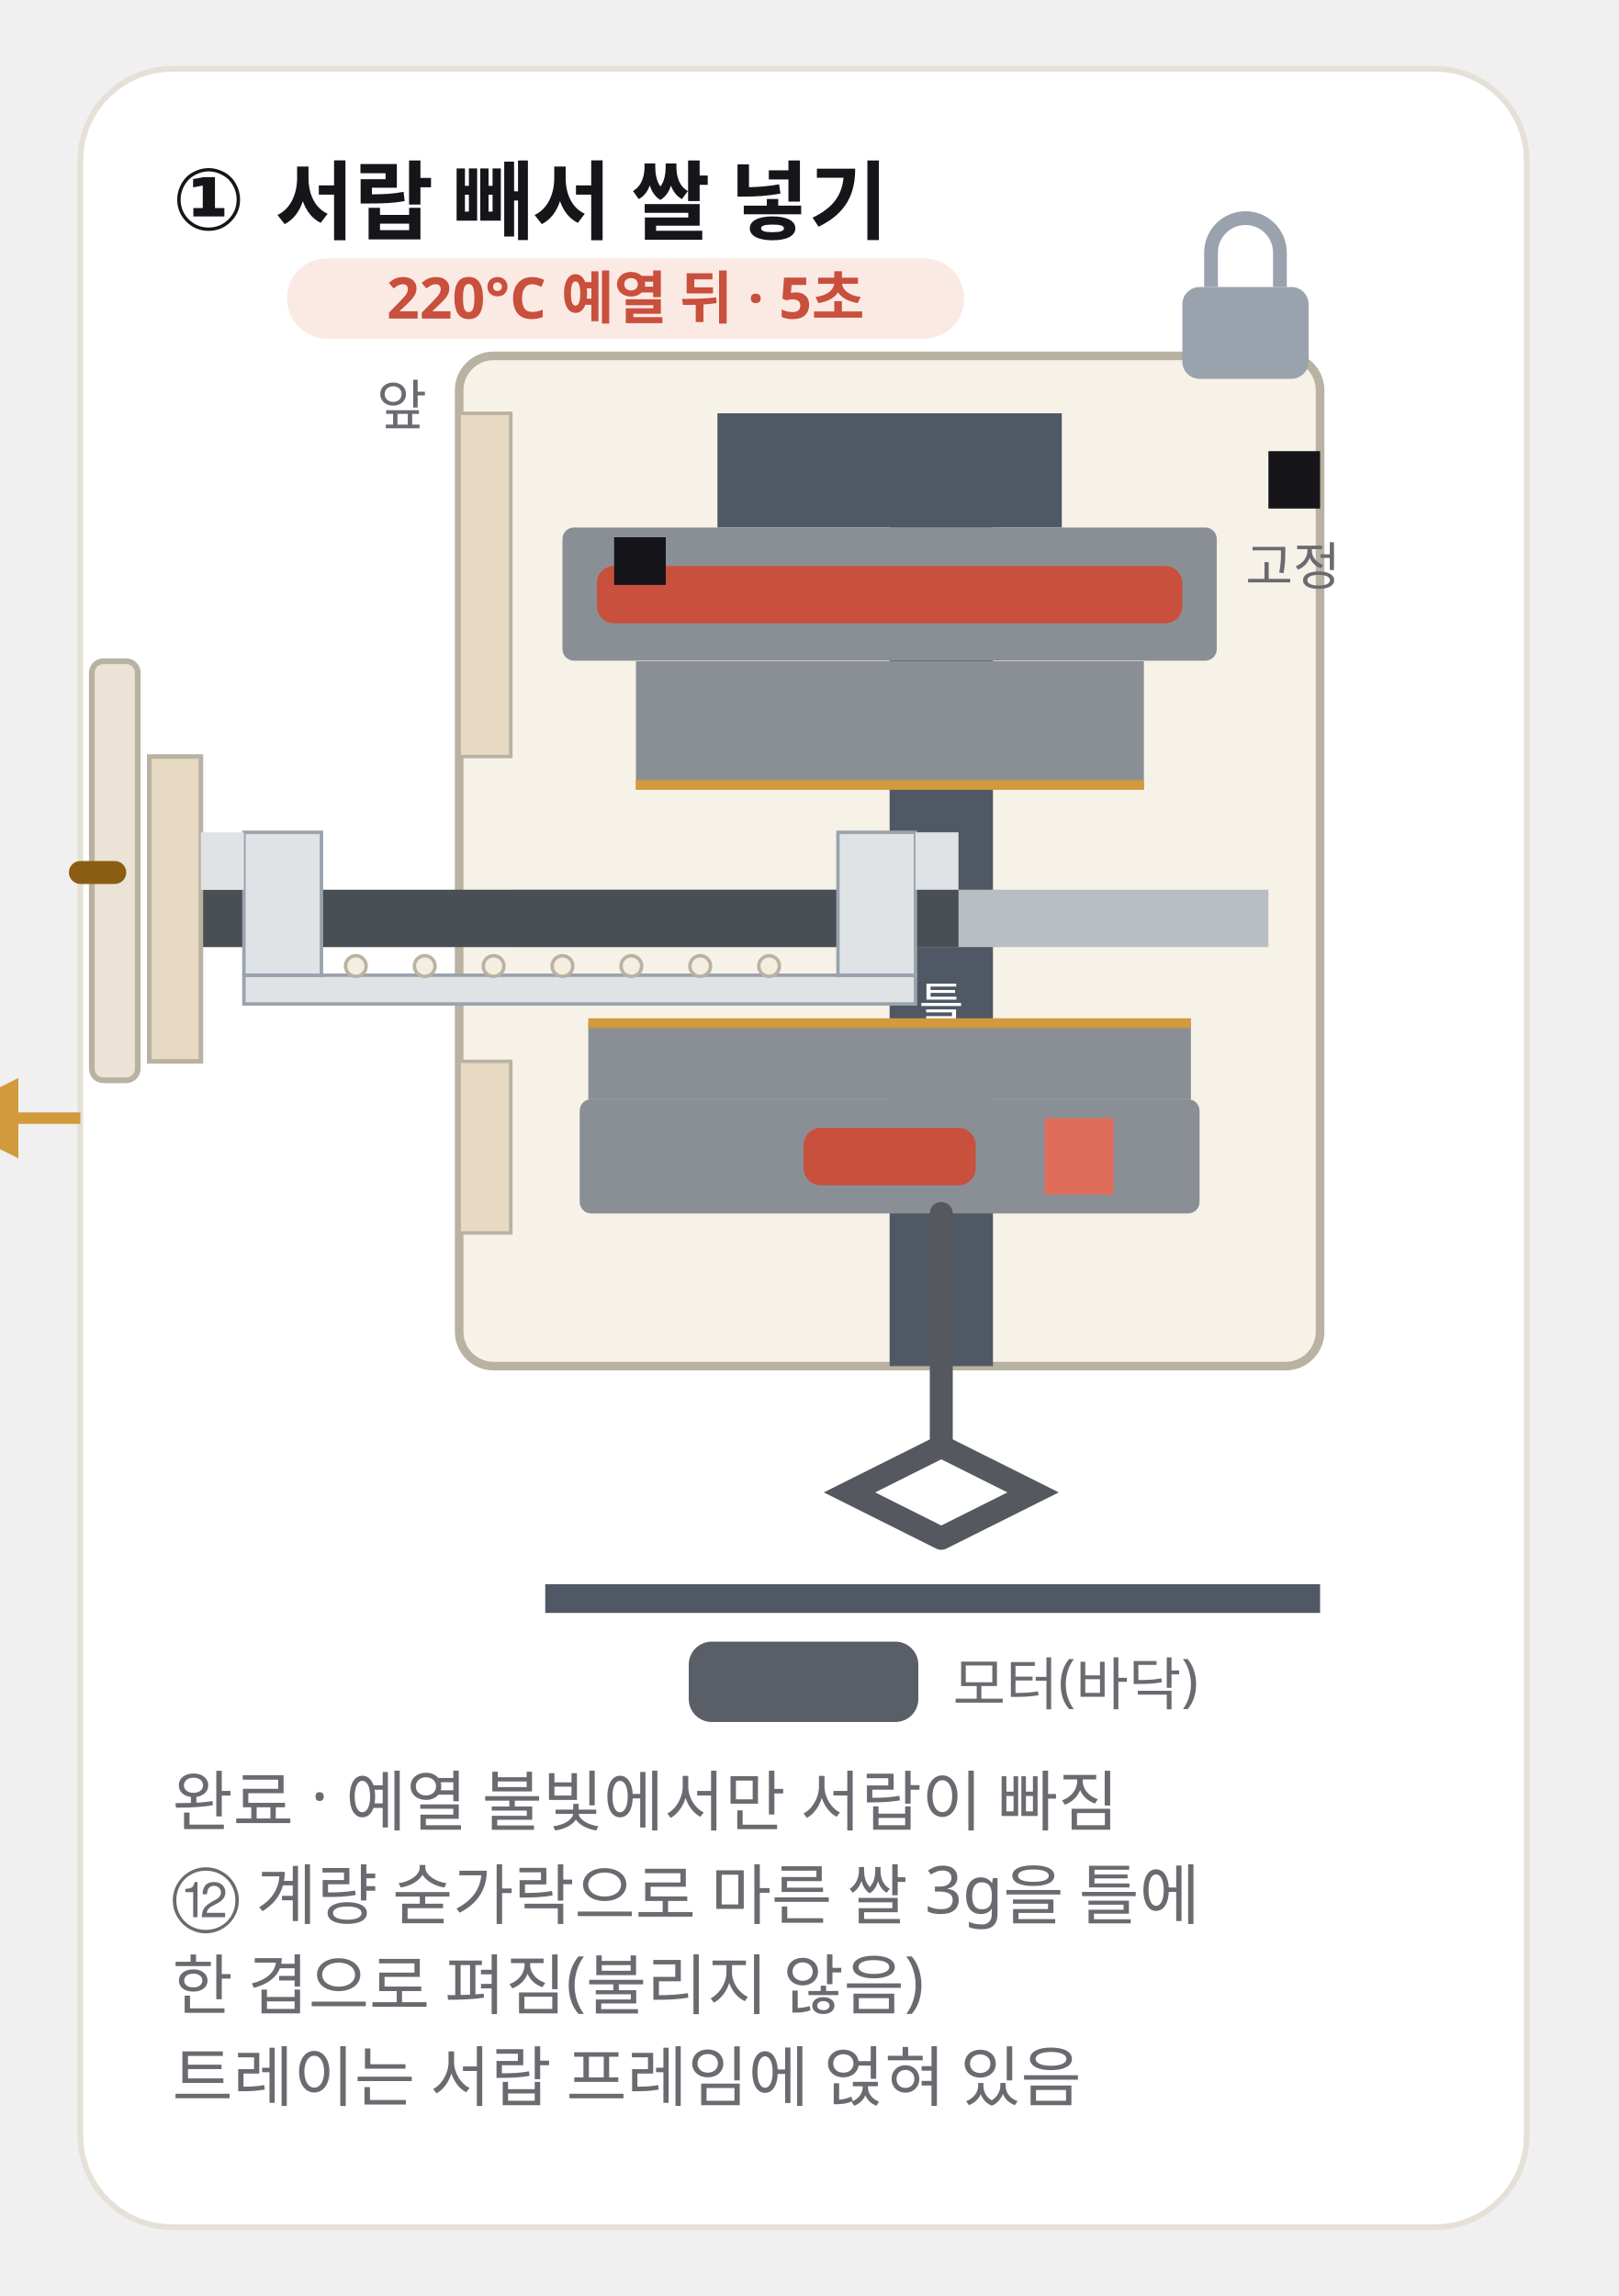
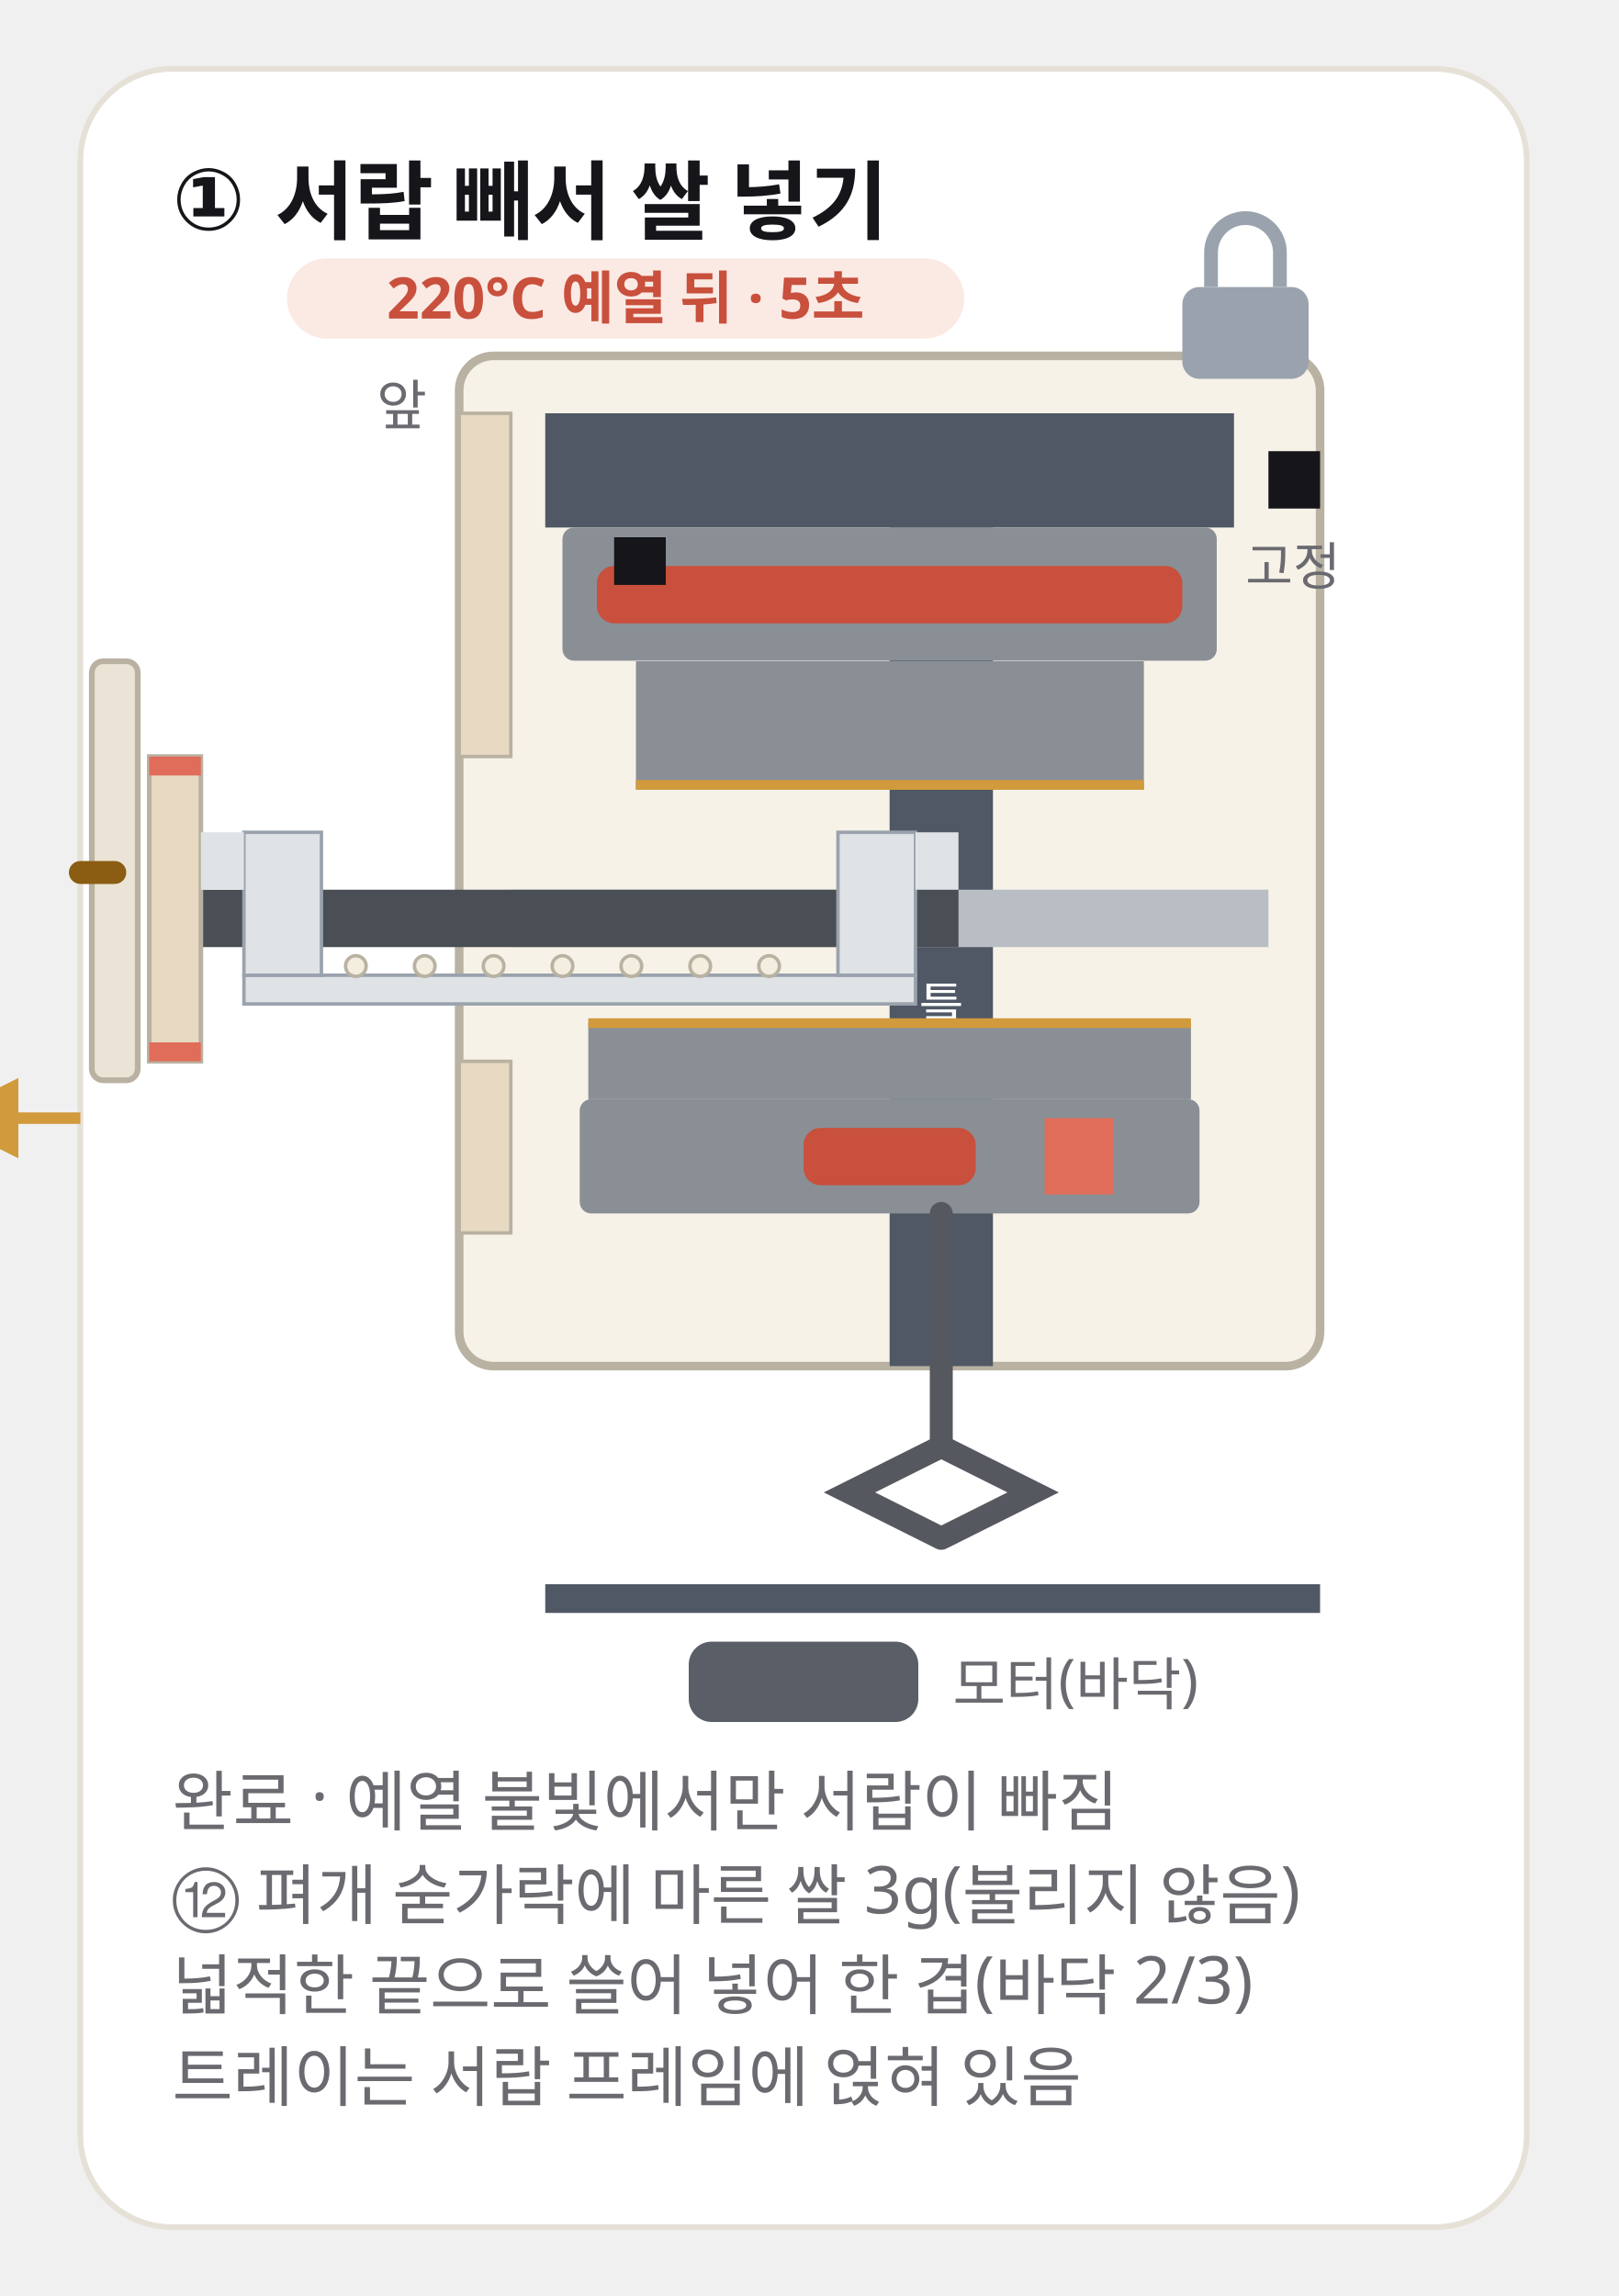
<svg xmlns="http://www.w3.org/2000/svg" viewBox="0 0 282 400" font-family="NanumSquare, Pretendard, sans-serif">
  <defs>
    <pattern id="hatch" width="7" height="7" patternUnits="userSpaceOnUse" patternTransform="rotate(45)">
      <line x1="0" y1="0" x2="0" y2="7" stroke="#8a5d12" stroke-width="1.1" opacity=".55" />
    </pattern>
    <linearGradient id="glassT" x1="0" y1="0" x2="1" y2="1">
      <stop offset="0" stop-color="#3a3a40" />
      <stop offset=".5" stop-color="#101014" />
      <stop offset="1" stop-color="#2c2c32" />
    </linearGradient>
    <marker id="arr" viewBox="0 0 10 10" refX="8" refY="5" markerWidth="7" markerHeight="7" orient="auto-start-reverse">
      <path d="M0,0 L10,5 L0,10 z" fill="#d19a3c" />
    </marker>
    <marker id="arrg" viewBox="0 0 10 10" refX="8" refY="5" markerWidth="6" markerHeight="6" orient="auto-start-reverse">
      <path d="M0,0 L10,5 L0,10 z" fill="#6a6a70" />
    </marker>
    <marker id="arrh" viewBox="0 0 10 10" refX="8" refY="5" markerWidth="6" markerHeight="6" orient="auto-start-reverse">
      <path d="M0,0 L10,5 L0,10 z" fill="#c8503c" />
    </marker>
  </defs>
  <g transform="translate(14,0)">
    <rect x="0" y="12" width="252" height="376" rx="16" fill="#fff" stroke="#e6e1d7" />
    <text x="16" y="40" font-size="15" font-weight="800" fill="#15151a">① 서랍 빼서 쌀 넣기</text>
    <rect x="36" y="45" width="118" height="14" rx="7" fill="#fbe9e4" />
    <text x="95" y="55.5" font-size="10" font-weight="800" fill="#c8503c" text-anchor="middle">220°C 예열 뒤 · 5초</text>
    <g transform="translate(0,0)">
      <rect x="66" y="62" width="150" height="176" rx="6" fill="#f7f2e8" stroke="#b9b2a2" stroke-width="1.5" />
      <rect x="192" y="50" width="22" height="16" rx="3" fill="#9aa3ad" />
      <path d="M197 50 v-6 a6 6 0 0 1 12 0 v6" fill="none" stroke="#9aa3ad" stroke-width="2.4" />
      <text x="56" y="74" font-size="9.5" fill="#6a6a70" text-anchor="middle">앞</text>
      <rect x="66.0" y="72.0" width="9.0" height="59.8" fill="#e7d9c2" stroke="#b9b2a2" stroke-width=".6" />
      <rect x="66.0" y="184.9" width="9.0" height="29.9" fill="#e7d9c2" stroke="#b9b2a2" stroke-width=".6" />
      <rect x="207.0" y="78.6" width="9.0" height="10.0" fill="#15151a" />
      <rect x="141.0" y="91.9" width="18.0" height="146.1" fill="#4f5864" />
-       <rect x="111.0" y="72.0" width="60.0" height="19.9" fill="#4f5864" />
+       <rect x="81.0" y="72.0" width="120.0" height="19.9" fill="#4f5864" />
      <text x="150.0" y="178.2" font-size="8.5" fill="#fff" text-anchor="middle">틀</text>
      <rect x="84.0" y="91.9" width="114.0" height="23.2" fill="#8a8f96" rx="2" />
      <rect x="90.0" y="98.6" width="102.0" height="10.0" fill="#c8503c" rx="3" />
      <rect x="96.8" y="115.2" width="88.5" height="22.4" fill="#8a8f96" />
      <rect x="96.8" y="135.9" width="88.5" height="1.7" fill="#d19a3c" />
      <rect x="93.0" y="93.6" width="9.0" height="8.3" fill="#15151a" />
      <text x="203.0" y="101.9" font-size="9" fill="#6a6a70">고정</text>
      <rect x="75.0" y="155.0" width="132.0" height="10.0" fill="#b9bec4" />
      <rect x="87.0" y="191.5" width="108.0" height="19.9" fill="#8a8f96" rx="2" />
      <rect x="126.0" y="196.5" width="30.0" height="10.0" fill="#c8503c" rx="3" />
      <rect x="88.5" y="178.2" width="105.0" height="13.3" fill="#8a8f96" />
      <rect x="88.5" y="177.4" width="105.0" height="1.7" fill="#d19a3c" />
      <rect x="168.0" y="194.8" width="12.0" height="13.3" fill="#e06c5a" />
      <rect x="21.0" y="155.0" width="132.0" height="10.0" fill="#4a4e55" />
      <rect x="12.0" y="131.8" width="9.0" height="53.1" fill="#e7d9c2" stroke="#b9b2a2" stroke-width=".8" />
+       <rect x="12.0" y="131.8" width="9.0" height="3.3" fill="#e06c5a" />
+       <rect x="12.0" y="181.6" width="9.0" height="3.3" fill="#e06c5a" />
      <rect x="2.0" y="115.2" width="8" height="73.0" rx="2" fill="#ebe4d6" stroke="#b9b2a2" />
      <rect x="-2.0" y="150.0" width="10" height="4" rx="2" fill="#8a5d12" />
      <rect x="28.5" y="169.9" width="117.0" height="5.0" fill="#dfe3e6" stroke="#9aa3ad" stroke-width=".6" />
      <rect x="132.0" y="145.0" width="13.5" height="24.9" fill="#dfe3e6" stroke="#9aa3ad" stroke-width=".6" />
      <rect x="28.5" y="145.0" width="13.5" height="24.9" fill="#dfe3e6" stroke="#9aa3ad" stroke-width=".6" />
      <rect x="145.5" y="145.0" width="7.5" height="10.0" fill="#dfe3e6" />
      <rect x="21.0" y="145.0" width="7.5" height="10.0" fill="#dfe3e6" />
      <circle cx="48.0" cy="168.3" r="1.8" fill="#f3eedf" stroke="#b9b2a2" stroke-width=".6" />
      <circle cx="60.0" cy="168.3" r="1.8" fill="#f3eedf" stroke="#b9b2a2" stroke-width=".6" />
      <circle cx="72.0" cy="168.3" r="1.8" fill="#f3eedf" stroke="#b9b2a2" stroke-width=".6" />
      <circle cx="84.0" cy="168.3" r="1.8" fill="#f3eedf" stroke="#b9b2a2" stroke-width=".6" />
      <circle cx="96.0" cy="168.3" r="1.8" fill="#f3eedf" stroke="#b9b2a2" stroke-width=".6" />
      <circle cx="108.0" cy="168.3" r="1.8" fill="#f3eedf" stroke="#b9b2a2" stroke-width=".6" />
      <circle cx="120.0" cy="168.3" r="1.8" fill="#f3eedf" stroke="#b9b2a2" stroke-width=".6" />
      <line x1="0.0" y1="194.8" x2="-22.0" y2="194.8" stroke="#d19a3c" stroke-width="2" marker-end="url(#arr)" />
      <line x1="150.0" y1="211.4" x2="150.0" y2="252" stroke="#55585e" stroke-width="4" stroke-linecap="round" />
      <path d="M150.0 252 l-16 8 l16 8 M150.0 252 l16 8 l-16 8" fill="none" stroke="#55585e" stroke-width="4" stroke-linecap="round" />
      <rect x="81.0" y="276" width="135.0" height="5" fill="#4f5864" />
      <rect x="106" y="286" width="40" height="14" rx="4" fill="#5a5e66" />
      <text x="152" y="297" font-size="10" fill="#6a6a70">모터(바닥)</text>
    </g>
    <text x="16" y="318" font-size="11.5" fill="#6a6a70">완료 · 예열 불빛에서만 서랍이 빠짐</text>
-     <text x="16" y="334" font-size="11.5" fill="#6a6a70">⑫ 계량 숟가락으로 마른 쌀 3g을 틀에</text>
-     <text x="16" y="350" font-size="11.5" fill="#6a6a70">한 겹으로 펴짐(불리지 않음)</text>
+     <text x="16" y="334" font-size="11.5" fill="#6a6a70">⑫ 펴개 숟가락에 마른 쌀 3g(불리지 않음)</text>
+     <text x="16" y="350" font-size="11.5" fill="#6a6a70">넓적한 끝으로 쓸어 넣어 한 겹(바닥 2/3)</text>
    <text x="16" y="366" font-size="11.5" fill="#6a6a70">트레이는 서랍 프레임에 얹혀 있음</text>
  </g>
</svg>
